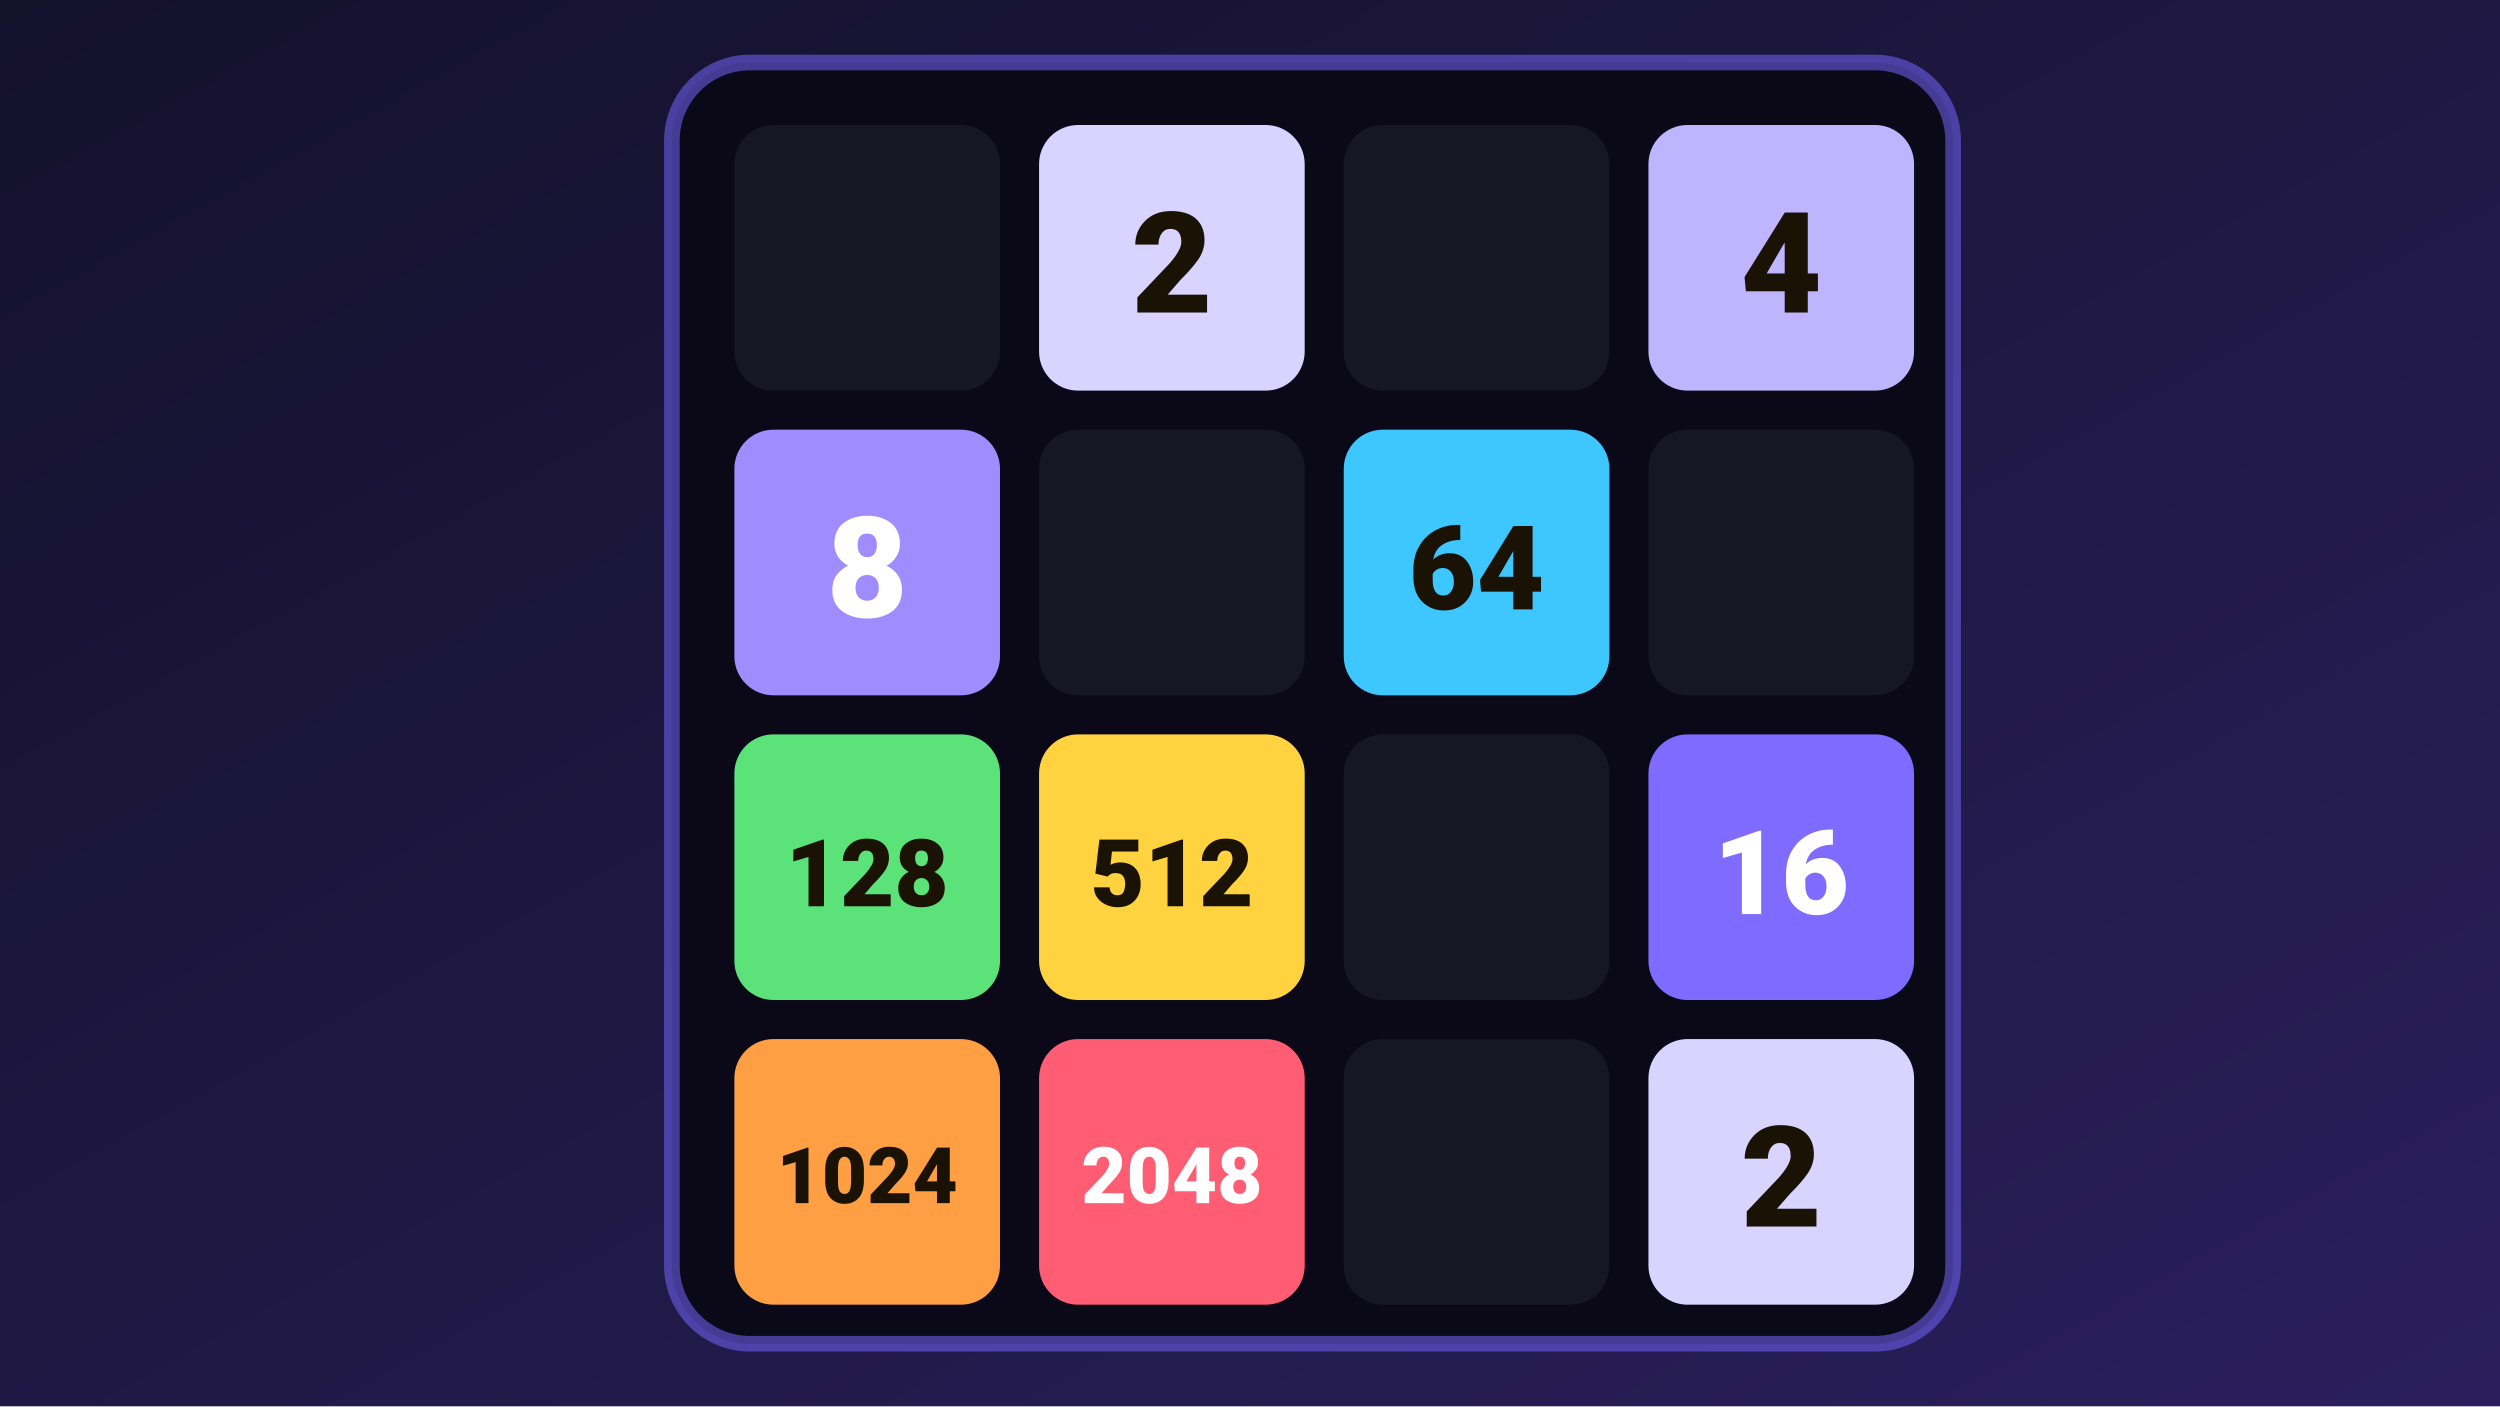
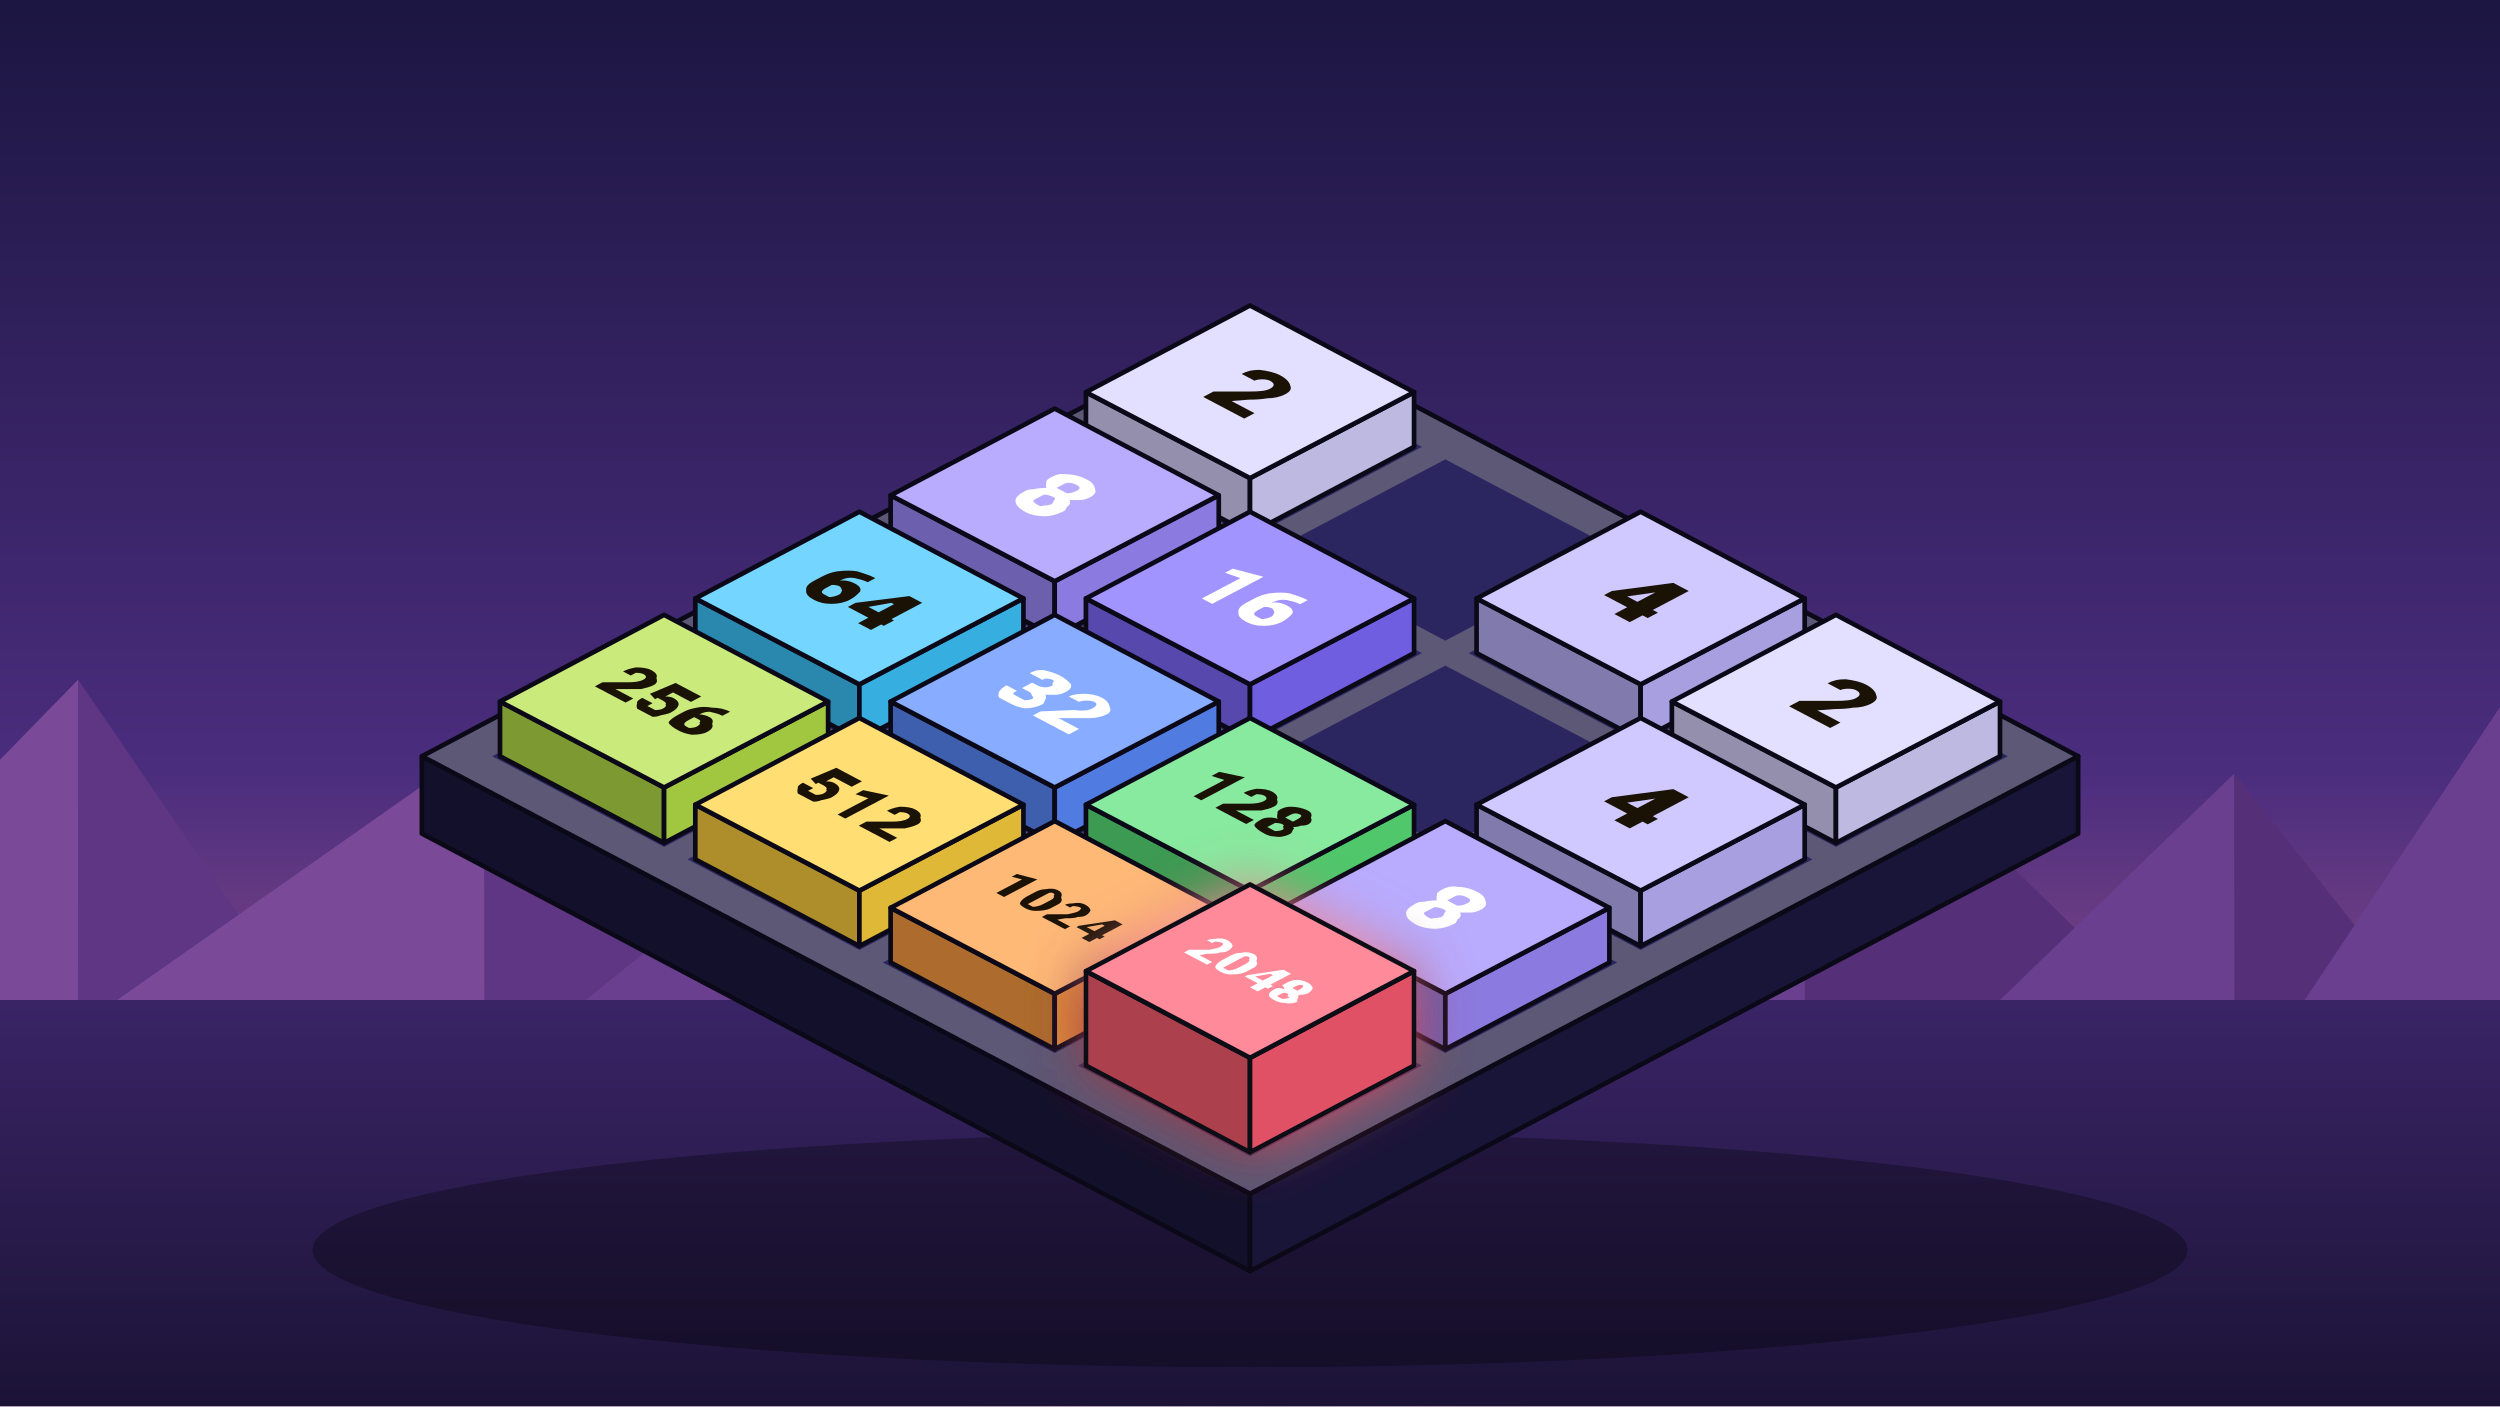
- <svg xmlns="http://www.w3.org/2000/svg" viewBox="0 0 320 180" font-family="system-ui, -apple-system, Segoe UI, Roboto, sans-serif" font-weight="800" text-anchor="middle">
+ <svg xmlns="http://www.w3.org/2000/svg" viewBox="0 0 320 180">
  <defs>
-     <linearGradient id="bg" x1="0" y1="0" x2="1" y2="1">
-       <stop offset="0" stop-color="#14112b" />
-       <stop offset="1" stop-color="#2a1f5c" />
+     <linearGradient id="sky" x1="0" y1="0" x2="0" y2="1">
+       <stop offset="0" stop-color="#1c1642" />
+       <stop offset="0.55" stop-color="#4b2d7e" />
+       <stop offset="1" stop-color="#c76a8f" />
    </linearGradient>
+     <radialGradient id="sun">
+       <stop offset="0" stop-color="#ffd2a1" stop-opacity="0.9" />
+       <stop offset="0.35" stop-color="#ff9f7a" stop-opacity="0.45" />
+       <stop offset="1" stop-color="#ff9f7a" stop-opacity="0" />
+     </radialGradient>
+     <linearGradient id="ground" x1="0" y1="0" x2="0" y2="1">
+       <stop offset="0" stop-color="#3a2466" />
+       <stop offset="1" stop-color="#1b1336" />
+     </linearGradient>
+     <filter id="glow" x="-50%" y="-50%" width="200%" height="200%">
+       <feGaussianBlur stdDeviation="3.5" result="b" />
+       <feMerge>
+         <feMergeNode in="b" />
+         <feMergeNode in="SourceGraphic" />
+       </feMerge>
+     </filter>
  </defs>
-   <rect width="320" height="180" fill="url(#bg)" />
-   <rect x="86" y="8" width="164" height="164" rx="10" fill="#0b0918" stroke="#6c5ce7" stroke-width="2" stroke-opacity="0.6" />
-   <g>
-     <rect x="94" y="16" width="34" height="34" rx="5" fill="#ffffff0d" />
-     <rect x="133" y="16" width="34" height="34" rx="5" fill="#d9d3ff" />
-     <text x="150" y="40" font-size="18" fill="#1a1205">2</text>
-     <rect x="172" y="16" width="34" height="34" rx="5" fill="#ffffff0d" />
-     <rect x="211" y="16" width="34" height="34" rx="5" fill="#bfb5ff" />
-     <text x="228" y="40" font-size="18" fill="#1a1205">4</text>
-     <rect x="94" y="55" width="34" height="34" rx="5" fill="#9f8cff" />
-     <text x="111" y="79" font-size="18" fill="#fff">8</text>
-     <rect x="133" y="55" width="34" height="34" rx="5" fill="#ffffff0d" />
-     <rect x="172" y="55" width="34" height="34" rx="5" fill="#3ec7ff" />
-     <text x="189" y="78" font-size="15" fill="#1a1205">64</text>
-     <rect x="211" y="55" width="34" height="34" rx="5" fill="#ffffff0d" />
-     <rect x="94" y="94" width="34" height="34" rx="5" fill="#5be37a" />
-     <text x="111" y="116" font-size="12" fill="#1a1205">128</text>
-     <rect x="133" y="94" width="34" height="34" rx="5" fill="#ffd23f" />
-     <text x="150" y="116" font-size="12" fill="#1a1205">512</text>
-     <rect x="172" y="94" width="34" height="34" rx="5" fill="#ffffff0d" />
-     <rect x="211" y="94" width="34" height="34" rx="5" fill="#7f6bff" />
-     <text x="228" y="117" font-size="15" fill="#fff">16</text>
-     <rect x="94" y="133" width="34" height="34" rx="5" fill="#ff9f43" />
-     <text x="111" y="154" font-size="10" fill="#1a1205">1024</text>
-     <rect x="133" y="133" width="34" height="34" rx="5" fill="#ff5d73" />
-     <text x="150" y="154" font-size="10" fill="#fff">2048</text>
-     <rect x="172" y="133" width="34" height="34" rx="5" fill="#ffffff0d" />
-     <rect x="211" y="133" width="34" height="34" rx="5" fill="#d9d3ff" />
-     <text x="228" y="157" font-size="18" fill="#1a1205">2</text>
+   <rect width="320" height="180" fill="url(#sky)" />
+   <circle cx="160" cy="120" r="70" fill="url(#sun)" />
+   <polygon points="-30,128 10,87 10,128" fill="#7a4a98" />
+   <polygon points="10,128 10,87 38,128" fill="#5f3683" />
+   <polygon points="15,128 62,95 62,128" fill="#7a4a98" />
+   <polygon points="62,128 62,95 99,128" fill="#5f3683" />
+   <polygon points="75,128 112,98 112,128" fill="#6a3f8f" />
+   <polygon points="112,128 112,98 156,128" fill="#552f78" />
+   <polygon points="131,128 175,85 175,128" fill="#7a4a98" />
+   <polygon points="175,128 175,85 216,128" fill="#5f3683" />
+   <polygon points="198,128 231,85 231,128" fill="#6a3f8f" />
+   <polygon points="231,128 231,85 275,128" fill="#552f78" />
+   <polygon points="256,128 286,99 286,128" fill="#6a3f8f" />
+   <polygon points="286,128 286,99 309,128" fill="#552f78" />
+   <polygon points="295,128 323,86 323,128" fill="#6a3f8f" />
+   <polygon points="323,128 323,86 358,128" fill="#552f78" />
+   <rect y="128" width="320" height="52" fill="url(#ground)" />
+   <ellipse cx="160" cy="160" rx="120" ry="15" fill="#000" opacity="0.3" />
+   <polygon points="54.0,106.7 160.0,162.7 160.0,152.8 54.0,96.8" fill="#13102b" stroke="#0b0918" stroke-width="0.6" stroke-linejoin="round" />
+   <polygon points="266.0,106.7 160.0,162.7 160.0,152.8 266.0,96.8" fill="#191538" stroke="#0b0918" stroke-width="0.6" stroke-linejoin="round" />
+   <polygon points="160.0,40.8 266.0,96.8 160.0,152.8 54.0,96.8" fill="#5c5875" stroke="#0b0918" stroke-width="0.6" stroke-linejoin="round" />
+   <polygon points="160.0,45.6 182.0,57.2 160.0,68.8 138.0,57.2" fill="#2c2660" />
+   <polygon points="135.0,58.8 157.0,70.4 135.0,82.0 113.0,70.4" fill="#2c2660" />
+   <polygon points="110.0,72.0 132.0,83.6 110.0,95.2 88.0,83.6" fill="#2c2660" />
+   <polygon points="85.0,85.2 107.0,96.8 85.0,108.4 63.0,96.8" fill="#2c2660" />
+   <polygon points="185.0,58.8 207.0,70.4 185.0,82.0 163.0,70.4" fill="#2c2660" />
+   <polygon points="160.0,72.0 182.0,83.6 160.0,95.2 138.0,83.6" fill="#2c2660" />
+   <polygon points="135.0,85.2 157.0,96.8 135.0,108.4 113.0,96.8" fill="#2c2660" />
+   <polygon points="110.0,98.4 132.0,110.0 110.0,121.6 88.0,110.0" fill="#2c2660" />
+   <polygon points="210.0,72.0 232.0,83.6 210.0,95.2 188.0,83.6" fill="#2c2660" />
+   <polygon points="185.0,85.2 207.0,96.8 185.0,108.4 163.0,96.8" fill="#2c2660" />
+   <polygon points="160.0,98.4 182.0,110.0 160.0,121.6 138.0,110.0" fill="#2c2660" />
+   <polygon points="135.0,111.6 157.0,123.2 135.0,134.8 113.0,123.2" fill="#2c2660" />
+   <polygon points="235.0,85.2 257.0,96.8 235.0,108.4 213.0,96.8" fill="#2c2660" />
+   <polygon points="210.0,98.4 232.0,110.0 210.0,121.6 188.0,110.0" fill="#2c2660" />
+   <polygon points="185.0,111.6 207.0,123.2 185.0,134.8 163.0,123.2" fill="#2c2660" />
+   <polygon points="160.0,124.8 182.0,136.4 160.0,148.0 138.0,136.4" fill="#2c2660" />
+   <polygon points="139.0,57.2 160.0,68.3 160.0,61.2 139.0,50.2" fill="#938fad" stroke="#0b0918" stroke-width="0.6" stroke-linejoin="round" />
+   <polygon points="181.0,57.2 160.0,68.3 160.0,61.2 181.0,50.2" fill="#beb9e0" stroke="#0b0918" stroke-width="0.6" stroke-linejoin="round" />
+   <polygon points="160.0,39.1 181.0,50.2 160.0,61.2 139.0,50.2" fill="#e3dfff" stroke="#0b0918" stroke-width="0.6" stroke-linejoin="round" />
+   <text transform="matrix(21.000 11.088 -21.000 11.088 160.00 39.07)" x="0.5" y="0.5" font-family="system-ui, -apple-system, Segoe UI, Roboto, sans-serif" font-weight="800" font-size="0.50" text-anchor="middle" dominant-baseline="central" fill="#1a1205">2</text>
+   <polygon points="114.0,70.4 135.0,81.5 135.0,74.4 114.0,63.4" fill="#6c5fad" stroke="#0b0918" stroke-width="0.6" stroke-linejoin="round" />
+   <polygon points="156.0,70.4 135.0,81.5 135.0,74.4 156.0,63.4" fill="#8b7be0" stroke="#0b0918" stroke-width="0.6" stroke-linejoin="round" />
+   <polygon points="135.0,52.3 156.0,63.4 135.0,74.4 114.0,63.4" fill="#b9acff" stroke="#0b0918" stroke-width="0.6" stroke-linejoin="round" />
+   <text transform="matrix(21.000 11.088 -21.000 11.088 135.00 52.27)" x="0.5" y="0.5" font-family="system-ui, -apple-system, Segoe UI, Roboto, sans-serif" font-weight="800" font-size="0.50" text-anchor="middle" dominant-baseline="central" fill="#fff">8</text>
+   <polygon points="189.0,83.6 210.0,94.7 210.0,87.6 189.0,76.6" fill="#817bad" stroke="#0b0918" stroke-width="0.6" stroke-linejoin="round" />
+   <polygon points="231.0,83.6 210.0,94.7 210.0,87.6 231.0,76.6" fill="#a89fe0" stroke="#0b0918" stroke-width="0.6" stroke-linejoin="round" />
+   <polygon points="210.0,65.5 231.0,76.6 210.0,87.6 189.0,76.6" fill="#d0c9ff" stroke="#0b0918" stroke-width="0.6" stroke-linejoin="round" />
+   <text transform="matrix(21.000 11.088 -21.000 11.088 210.00 65.47)" x="0.5" y="0.5" font-family="system-ui, -apple-system, Segoe UI, Roboto, sans-serif" font-weight="800" font-size="0.50" text-anchor="middle" dominant-baseline="central" fill="#1a1205">4</text>
+   <polygon points="139.0,83.6 160.0,94.7 160.0,87.6 139.0,76.6" fill="#5648ad" stroke="#0b0918" stroke-width="0.6" stroke-linejoin="round" />
+   <polygon points="181.0,83.6 160.0,94.7 160.0,87.6 181.0,76.6" fill="#6f5ee0" stroke="#0b0918" stroke-width="0.6" stroke-linejoin="round" />
+   <polygon points="160.0,65.5 181.0,76.6 160.0,87.6 139.0,76.6" fill="#a294ff" stroke="#0b0918" stroke-width="0.6" stroke-linejoin="round" />
+   <text transform="matrix(21.000 11.088 -21.000 11.088 160.00 65.47)" x="0.5" y="0.5" font-family="system-ui, -apple-system, Segoe UI, Roboto, sans-serif" font-weight="800" font-size="0.44" text-anchor="middle" dominant-baseline="central" fill="#fff">16</text>
+   <polygon points="89.0,83.6 110.0,94.7 110.0,87.6 89.0,76.6" fill="#2a87ad" stroke="#0b0918" stroke-width="0.6" stroke-linejoin="round" />
+   <polygon points="131.0,83.6 110.0,94.7 110.0,87.6 131.0,76.6" fill="#36afe0" stroke="#0b0918" stroke-width="0.6" stroke-linejoin="round" />
+   <polygon points="110.0,65.5 131.0,76.6 110.0,87.6 89.0,76.6" fill="#74d6ff" stroke="#0b0918" stroke-width="0.6" stroke-linejoin="round" />
+   <text transform="matrix(21.000 11.088 -21.000 11.088 110.00 65.47)" x="0.5" y="0.5" font-family="system-ui, -apple-system, Segoe UI, Roboto, sans-serif" font-weight="800" font-size="0.44" text-anchor="middle" dominant-baseline="central" fill="#1a1205">64</text>
+   <polygon points="214.0,96.8 235.0,107.9 235.0,100.8 214.0,89.8" fill="#938fad" stroke="#0b0918" stroke-width="0.6" stroke-linejoin="round" />
+   <polygon points="256.0,96.8 235.0,107.9 235.0,100.8 256.0,89.8" fill="#beb9e0" stroke="#0b0918" stroke-width="0.6" stroke-linejoin="round" />
+   <polygon points="235.0,78.7 256.0,89.8 235.0,100.8 214.0,89.8" fill="#e3dfff" stroke="#0b0918" stroke-width="0.6" stroke-linejoin="round" />
+   <text transform="matrix(21.000 11.088 -21.000 11.088 235.00 78.67)" x="0.5" y="0.5" font-family="system-ui, -apple-system, Segoe UI, Roboto, sans-serif" font-weight="800" font-size="0.50" text-anchor="middle" dominant-baseline="central" fill="#1a1205">2</text>
+   <polygon points="114.0,96.8 135.0,107.9 135.0,100.8 114.0,89.8" fill="#3d5fad" stroke="#0b0918" stroke-width="0.6" stroke-linejoin="round" />
+   <polygon points="156.0,96.8 135.0,107.9 135.0,100.8 156.0,89.8" fill="#507be0" stroke="#0b0918" stroke-width="0.6" stroke-linejoin="round" />
+   <polygon points="135.0,78.7 156.0,89.8 135.0,100.8 114.0,89.8" fill="#88acff" stroke="#0b0918" stroke-width="0.6" stroke-linejoin="round" />
+   <text transform="matrix(21.000 11.088 -21.000 11.088 135.00 78.67)" x="0.5" y="0.5" font-family="system-ui, -apple-system, Segoe UI, Roboto, sans-serif" font-weight="800" font-size="0.44" text-anchor="middle" dominant-baseline="central" fill="#fff">32</text>
+   <polygon points="64.0,96.8 85.0,107.9 85.0,100.8 64.0,89.8" fill="#7d9a32" stroke="#0b0918" stroke-width="0.6" stroke-linejoin="round" />
+   <polygon points="106.0,96.8 85.0,107.9 85.0,100.8 106.0,89.8" fill="#a1c741" stroke="#0b0918" stroke-width="0.6" stroke-linejoin="round" />
+   <polygon points="85.0,78.7 106.0,89.8 85.0,100.8 64.0,89.8" fill="#cbea7c" stroke="#0b0918" stroke-width="0.6" stroke-linejoin="round" />
+   <text transform="matrix(21.000 11.088 -21.000 11.088 85.00 78.67)" x="0.5" y="0.5" font-family="system-ui, -apple-system, Segoe UI, Roboto, sans-serif" font-weight="800" font-size="0.36" text-anchor="middle" dominant-baseline="central" fill="#1a1205">256</text>
+   <polygon points="189.0,110.0 210.0,121.1 210.0,114.0 189.0,103.0" fill="#817bad" stroke="#0b0918" stroke-width="0.6" stroke-linejoin="round" />
+   <polygon points="231.0,110.0 210.0,121.1 210.0,114.0 231.0,103.0" fill="#a89fe0" stroke="#0b0918" stroke-width="0.6" stroke-linejoin="round" />
+   <polygon points="210.0,91.9 231.0,103.0 210.0,114.0 189.0,103.0" fill="#d0c9ff" stroke="#0b0918" stroke-width="0.6" stroke-linejoin="round" />
+   <text transform="matrix(21.000 11.088 -21.000 11.088 210.00 91.87)" x="0.5" y="0.5" font-family="system-ui, -apple-system, Segoe UI, Roboto, sans-serif" font-weight="800" font-size="0.50" text-anchor="middle" dominant-baseline="central" fill="#1a1205">4</text>
+   <polygon points="139.0,110.0 160.0,121.1 160.0,114.0 139.0,103.0" fill="#3d9a52" stroke="#0b0918" stroke-width="0.6" stroke-linejoin="round" />
+   <polygon points="181.0,110.0 160.0,121.1 160.0,114.0 181.0,103.0" fill="#50c76b" stroke="#0b0918" stroke-width="0.6" stroke-linejoin="round" />
+   <polygon points="160.0,91.9 181.0,103.0 160.0,114.0 139.0,103.0" fill="#88ea9f" stroke="#0b0918" stroke-width="0.6" stroke-linejoin="round" />
+   <text transform="matrix(21.000 11.088 -21.000 11.088 160.00 91.87)" x="0.5" y="0.5" font-family="system-ui, -apple-system, Segoe UI, Roboto, sans-serif" font-weight="800" font-size="0.36" text-anchor="middle" dominant-baseline="central" fill="#1a1205">128</text>
+   <polygon points="89.0,110.0 110.0,121.1 110.0,114.0 89.0,103.0" fill="#ad8e2a" stroke="#0b0918" stroke-width="0.6" stroke-linejoin="round" />
+   <polygon points="131.0,110.0 110.0,121.1 110.0,114.0 131.0,103.0" fill="#e0b837" stroke="#0b0918" stroke-width="0.6" stroke-linejoin="round" />
+   <polygon points="110.0,91.9 131.0,103.0 110.0,114.0 89.0,103.0" fill="#ffde74" stroke="#0b0918" stroke-width="0.6" stroke-linejoin="round" />
+   <text transform="matrix(21.000 11.088 -21.000 11.088 110.00 91.87)" x="0.5" y="0.5" font-family="system-ui, -apple-system, Segoe UI, Roboto, sans-serif" font-weight="800" font-size="0.36" text-anchor="middle" dominant-baseline="central" fill="#1a1205">512</text>
+   <polygon points="164.0,123.2 185.0,134.3 185.0,127.2 164.0,116.2" fill="#6c5fad" stroke="#0b0918" stroke-width="0.6" stroke-linejoin="round" />
+   <polygon points="206.0,123.2 185.0,134.3 185.0,127.2 206.0,116.2" fill="#8b7be0" stroke="#0b0918" stroke-width="0.6" stroke-linejoin="round" />
+   <polygon points="185.0,105.1 206.0,116.2 185.0,127.2 164.0,116.2" fill="#b9acff" stroke="#0b0918" stroke-width="0.6" stroke-linejoin="round" />
+   <text transform="matrix(21.000 11.088 -21.000 11.088 185.00 105.07)" x="0.5" y="0.5" font-family="system-ui, -apple-system, Segoe UI, Roboto, sans-serif" font-weight="800" font-size="0.50" text-anchor="middle" dominant-baseline="central" fill="#fff">8</text>
+   <polygon points="114.0,123.2 135.0,134.3 135.0,127.2 114.0,116.2" fill="#ad6c2d" stroke="#0b0918" stroke-width="0.6" stroke-linejoin="round" />
+   <polygon points="156.0,123.2 135.0,134.3 135.0,127.2 156.0,116.2" fill="#e08b3a" stroke="#0b0918" stroke-width="0.6" stroke-linejoin="round" />
+   <polygon points="135.0,105.1 156.0,116.2 135.0,127.2 114.0,116.2" fill="#ffb977" stroke="#0b0918" stroke-width="0.6" stroke-linejoin="round" />
+   <text transform="matrix(21.000 11.088 -21.000 11.088 135.00 105.07)" x="0.5" y="0.5" font-family="system-ui, -apple-system, Segoe UI, Roboto, sans-serif" font-weight="800" font-size="0.28" text-anchor="middle" dominant-baseline="central" fill="#1a1205">1024</text>
+   <g filter="url(#glow)">
+     <polygon points="139.0,136.4 160.0,147.5 160.0,135.4 139.0,124.3" fill="#ad3f4e" stroke="#0b0918" stroke-width="0.6" stroke-linejoin="round" />
+     <polygon points="181.0,136.4 160.0,147.5 160.0,135.4 181.0,124.3" fill="#e05165" stroke="#0b0918" stroke-width="0.6" stroke-linejoin="round" />
+     <polygon points="160.0,113.2 181.0,124.3 160.0,135.4 139.0,124.3" fill="#ff8a9a" stroke="#0b0918" stroke-width="0.6" stroke-linejoin="round" />
+     <text transform="matrix(21.000 11.088 -21.000 11.088 160.00 113.21)" x="0.5" y="0.5" font-family="system-ui, -apple-system, Segoe UI, Roboto, sans-serif" font-weight="800" font-size="0.28" text-anchor="middle" dominant-baseline="central" fill="#fff">2048</text>
  </g>
</svg>
